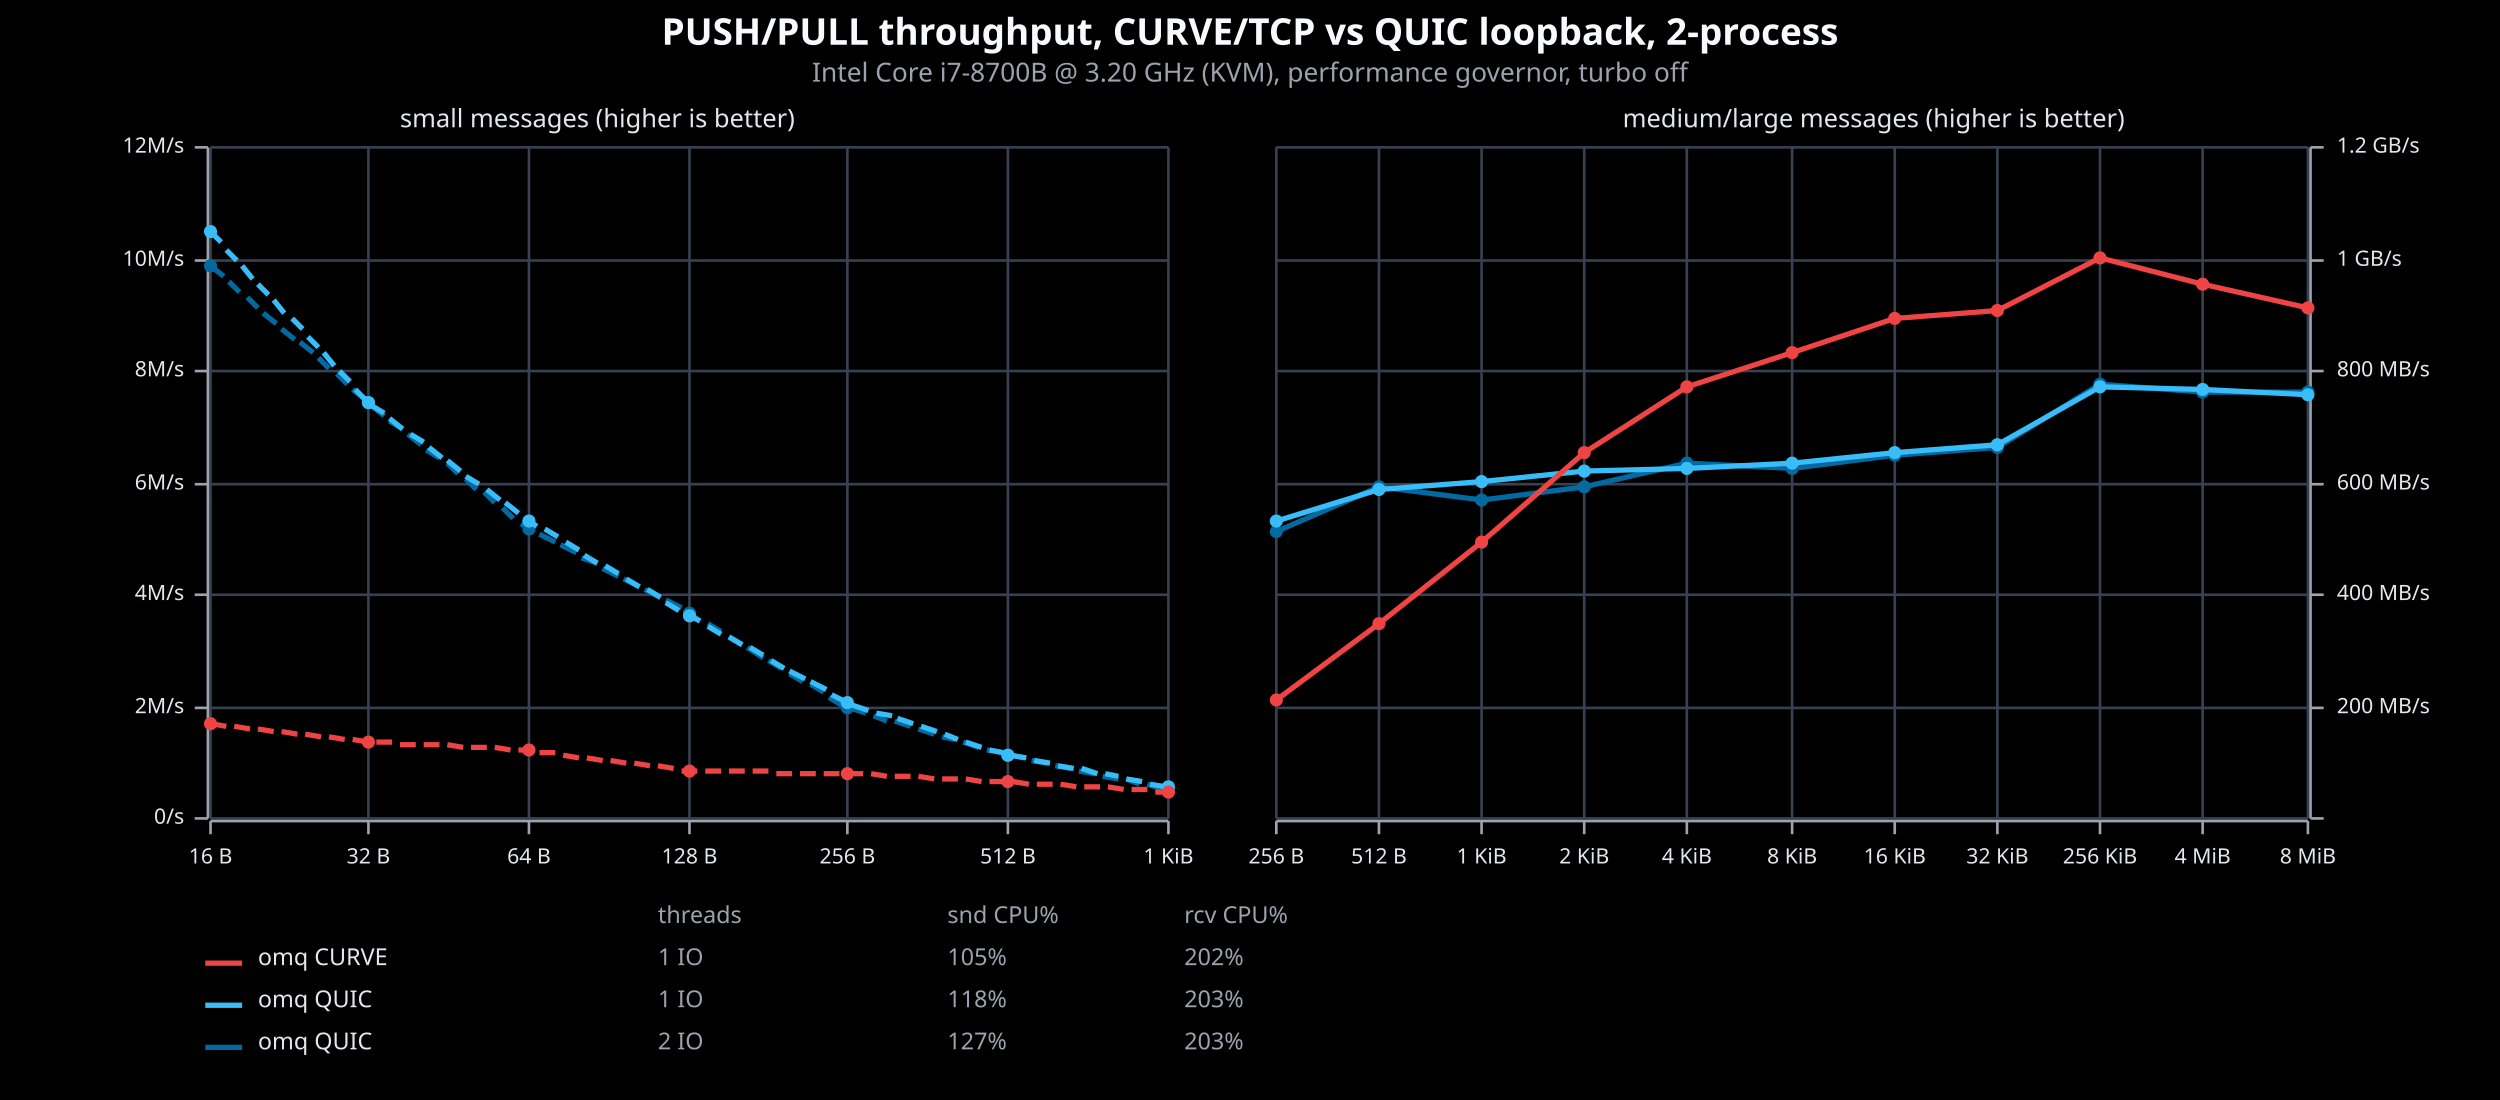
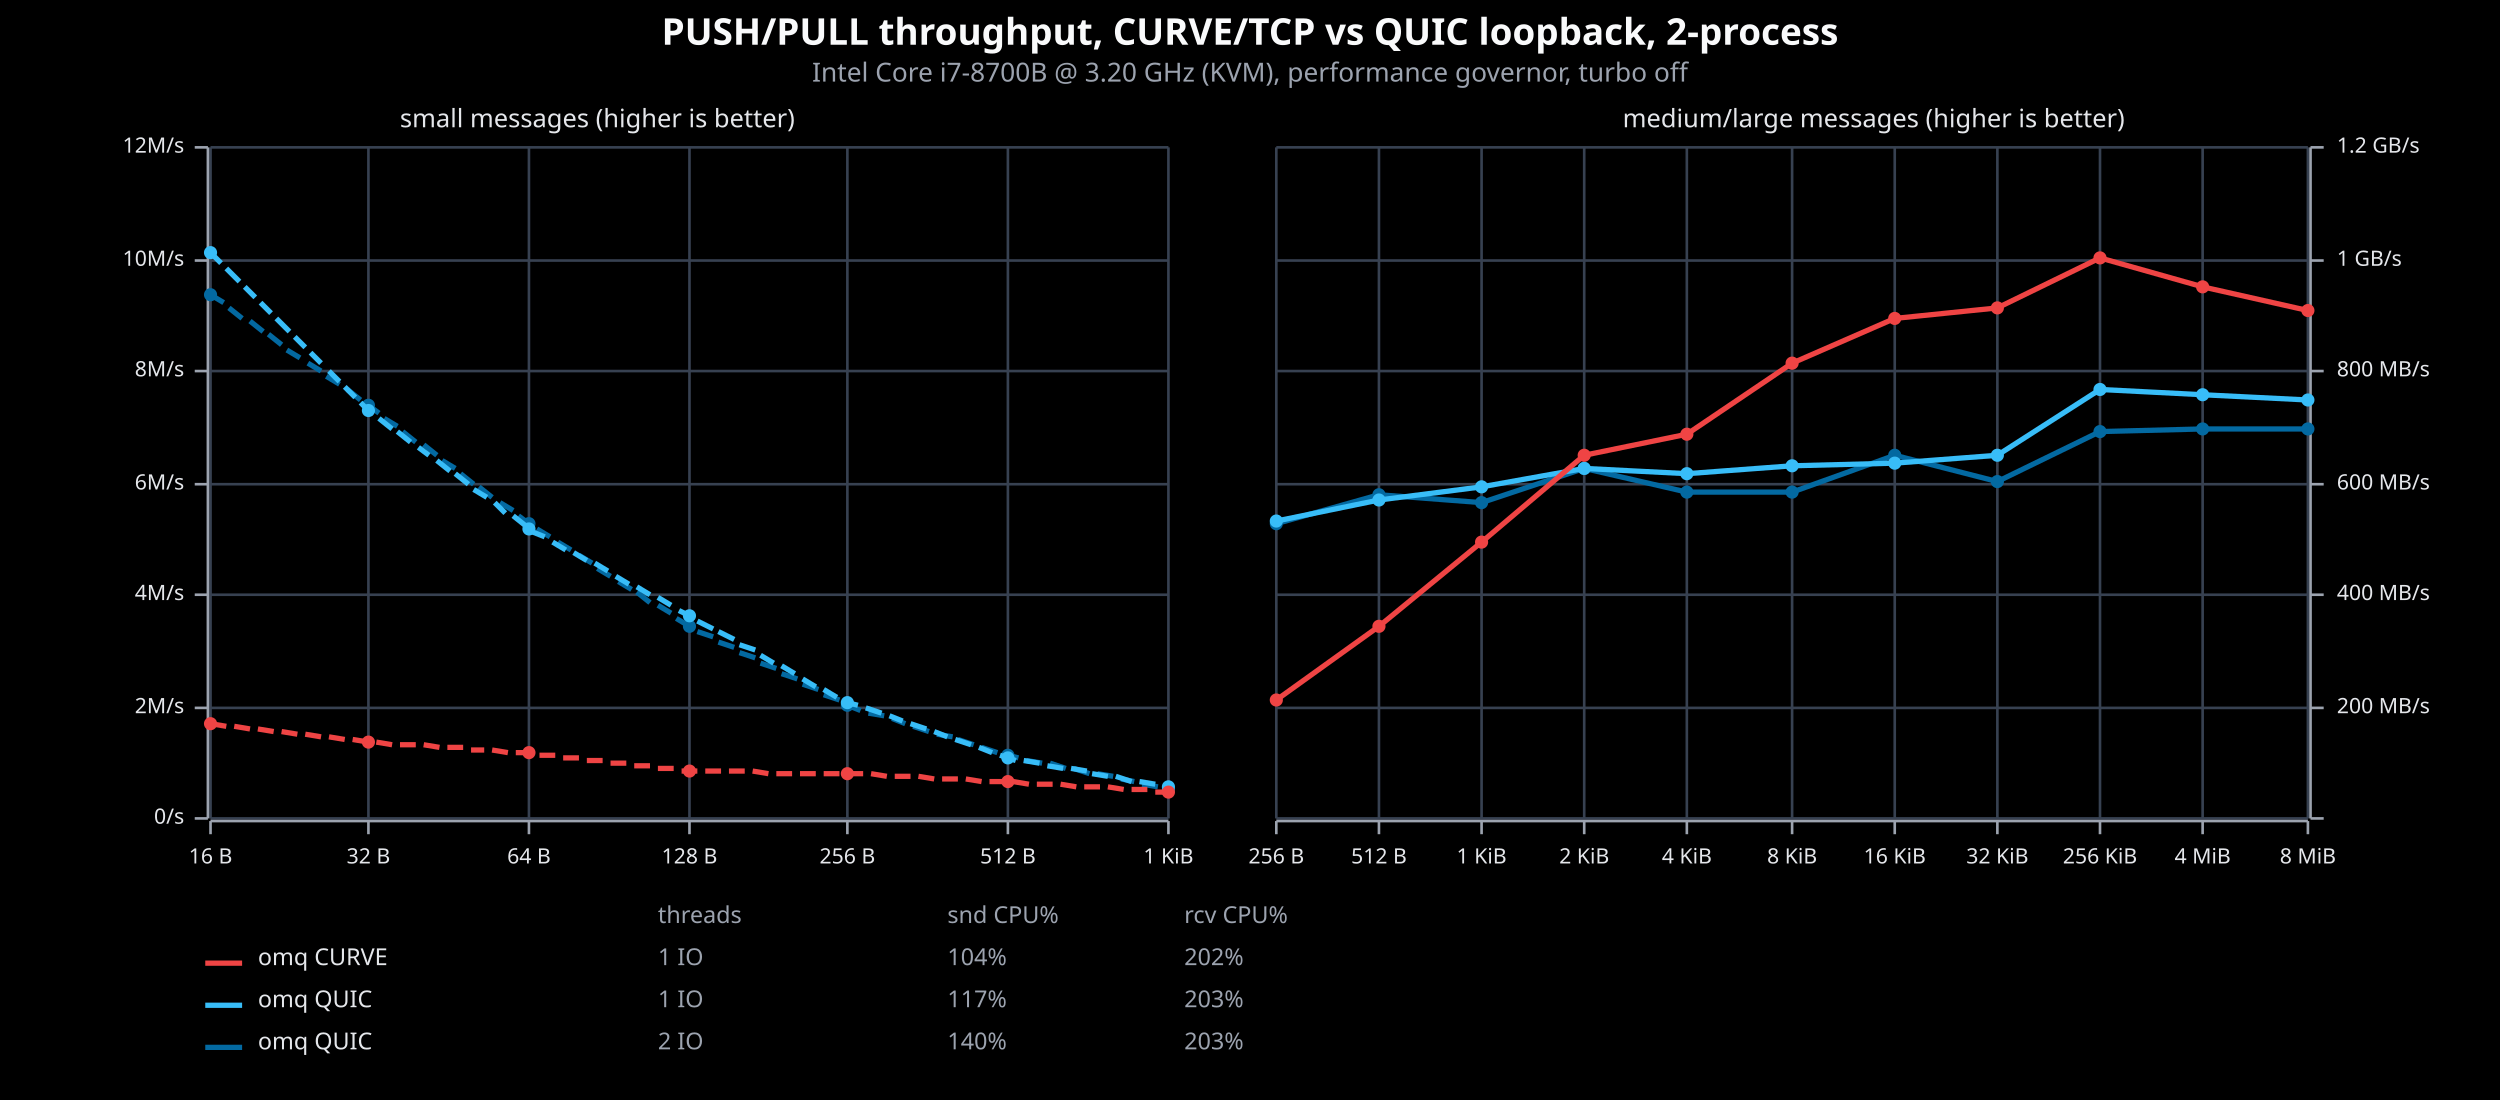
<svg xmlns="http://www.w3.org/2000/svg" viewBox="0 0 950 418" font-family="system-ui, -apple-system, sans-serif">
  <rect x="0" y="0" width="950" height="418" opacity="1" fill="#000000" stroke="none" />
  <text x="475" y="17" text-anchor="middle" font-family="sans-serif" font-size="14" font-weight="bold" fill="#F9FAFB">PUSH/PULL throughput, CURVE/TCP vs QUIC loopback, 2-process</text>
  <text x="475" y="31" text-anchor="middle" font-family="sans-serif" font-size="10" fill="#9CA3AF">Intel Core i7-8700B @ 3.20 GHz (KVM), performance governor, turbo off</text>
  <text x="227" y="41" dy="0.76em" text-anchor="middle" font-family="sans-serif" font-size="9.677" opacity="1" fill="#E5E7EB">
small messages (higher is better)
</text>
  <line opacity="1" stroke="#374151" stroke-width="1" x1="80" y1="311" x2="80" y2="56" />
  <line opacity="1" stroke="#374151" stroke-width="1" x1="140" y1="311" x2="140" y2="56" />
  <line opacity="1" stroke="#374151" stroke-width="1" x1="201" y1="311" x2="201" y2="56" />
  <line opacity="1" stroke="#374151" stroke-width="1" x1="262" y1="311" x2="262" y2="56" />
  <line opacity="1" stroke="#374151" stroke-width="1" x1="322" y1="311" x2="322" y2="56" />
  <line opacity="1" stroke="#374151" stroke-width="1" x1="383" y1="311" x2="383" y2="56" />
  <line opacity="1" stroke="#374151" stroke-width="1" x1="444" y1="311" x2="444" y2="56" />
  <line opacity="1" stroke="#374151" stroke-width="1" x1="80" y1="311" x2="444" y2="311" />
  <line opacity="1" stroke="#374151" stroke-width="1" x1="80" y1="269" x2="444" y2="269" />
  <line opacity="1" stroke="#374151" stroke-width="1" x1="80" y1="226" x2="444" y2="226" />
  <line opacity="1" stroke="#374151" stroke-width="1" x1="80" y1="184" x2="444" y2="184" />
  <line opacity="1" stroke="#374151" stroke-width="1" x1="80" y1="141" x2="444" y2="141" />
  <line opacity="1" stroke="#374151" stroke-width="1" x1="80" y1="99" x2="444" y2="99" />
  <line opacity="1" stroke="#374151" stroke-width="1" x1="80" y1="56" x2="444" y2="56" />
  <polyline fill="none" opacity="1" stroke="#9CA3AF" stroke-width="1" points="79,56 79,311 " />
  <text x="70" y="311" dy="0.5ex" text-anchor="end" font-family="sans-serif" font-size="8.065" opacity="1" fill="#E5E7EB">
0/s
</text>
  <polyline fill="none" opacity="1" stroke="#9CA3AF" stroke-width="1" points="74,311 79,311 " />
  <text x="70" y="269" dy="0.5ex" text-anchor="end" font-family="sans-serif" font-size="8.065" opacity="1" fill="#E5E7EB">
2M/s
</text>
  <polyline fill="none" opacity="1" stroke="#9CA3AF" stroke-width="1" points="74,269 79,269 " />
  <text x="70" y="226" dy="0.5ex" text-anchor="end" font-family="sans-serif" font-size="8.065" opacity="1" fill="#E5E7EB">
4M/s
</text>
  <polyline fill="none" opacity="1" stroke="#9CA3AF" stroke-width="1" points="74,226 79,226 " />
  <text x="70" y="184" dy="0.5ex" text-anchor="end" font-family="sans-serif" font-size="8.065" opacity="1" fill="#E5E7EB">
6M/s
</text>
  <polyline fill="none" opacity="1" stroke="#9CA3AF" stroke-width="1" points="74,184 79,184 " />
  <text x="70" y="141" dy="0.5ex" text-anchor="end" font-family="sans-serif" font-size="8.065" opacity="1" fill="#E5E7EB">
8M/s
</text>
  <polyline fill="none" opacity="1" stroke="#9CA3AF" stroke-width="1" points="74,141 79,141 " />
  <text x="70" y="99" dy="0.5ex" text-anchor="end" font-family="sans-serif" font-size="8.065" opacity="1" fill="#E5E7EB">
10M/s
</text>
  <polyline fill="none" opacity="1" stroke="#9CA3AF" stroke-width="1" points="74,99 79,99 " />
  <text x="70" y="56" dy="0.5ex" text-anchor="end" font-family="sans-serif" font-size="8.065" opacity="1" fill="#E5E7EB">
12M/s
</text>
  <polyline fill="none" opacity="1" stroke="#9CA3AF" stroke-width="1" points="74,56 79,56 " />
  <polyline fill="none" opacity="1" stroke="#9CA3AF" stroke-width="1" points="80,312 444,312 " />
  <text x="80" y="322" dy="0.76em" text-anchor="middle" font-family="sans-serif" font-size="8.065" opacity="1" fill="#E5E7EB">
16 B
</text>
  <polyline fill="none" opacity="1" stroke="#9CA3AF" stroke-width="1" points="80,312 80,317 " />
  <text x="140" y="322" dy="0.76em" text-anchor="middle" font-family="sans-serif" font-size="8.065" opacity="1" fill="#E5E7EB">
32 B
</text>
  <polyline fill="none" opacity="1" stroke="#9CA3AF" stroke-width="1" points="140,312 140,317 " />
  <text x="201" y="322" dy="0.76em" text-anchor="middle" font-family="sans-serif" font-size="8.065" opacity="1" fill="#E5E7EB">
64 B
</text>
  <polyline fill="none" opacity="1" stroke="#9CA3AF" stroke-width="1" points="201,312 201,317 " />
  <text x="262" y="322" dy="0.76em" text-anchor="middle" font-family="sans-serif" font-size="8.065" opacity="1" fill="#E5E7EB">
128 B
</text>
  <polyline fill="none" opacity="1" stroke="#9CA3AF" stroke-width="1" points="262,312 262,317 " />
  <text x="322" y="322" dy="0.76em" text-anchor="middle" font-family="sans-serif" font-size="8.065" opacity="1" fill="#E5E7EB">
256 B
</text>
  <polyline fill="none" opacity="1" stroke="#9CA3AF" stroke-width="1" points="322,312 322,317 " />
  <text x="383" y="322" dy="0.76em" text-anchor="middle" font-family="sans-serif" font-size="8.065" opacity="1" fill="#E5E7EB">
512 B
</text>
  <polyline fill="none" opacity="1" stroke="#9CA3AF" stroke-width="1" points="383,312 383,317 " />
  <text x="444" y="322" dy="0.76em" text-anchor="middle" font-family="sans-serif" font-size="8.065" opacity="1" fill="#E5E7EB">
1 KiB
</text>
  <polyline fill="none" opacity="1" stroke="#9CA3AF" stroke-width="1" points="444,312 444,317 " />
-   <polyline fill="none" opacity="1" stroke="#0369A1" stroke-width="2" points="80,101 85,105 " />
-   <polyline fill="none" opacity="1" stroke="#0369A1" stroke-width="2" points="87,107 91,111 " />
-   <polyline fill="none" opacity="1" stroke="#0369A1" stroke-width="2" points="94,113 98,117 " />
-   <polyline fill="none" opacity="1" stroke="#0369A1" stroke-width="2" points="100,119 105,123 " />
-   <polyline fill="none" opacity="1" stroke="#0369A1" stroke-width="2" points="107,125 112,129 " />
-   <polyline fill="none" opacity="1" stroke="#0369A1" stroke-width="2" points="114,130 119,134 " />
-   <polyline fill="none" opacity="1" stroke="#0369A1" stroke-width="2" points="121,136 125,140 " />
-   <polyline fill="none" opacity="1" stroke="#0369A1" stroke-width="2" points="128,142 132,146 " />
-   <polyline fill="none" opacity="1" stroke="#0369A1" stroke-width="2" points="134,148 139,152 " />
-   <polyline fill="none" opacity="1" stroke="#0369A1" stroke-width="2" points="141,154 146,158 " />
-   <polyline fill="none" opacity="1" stroke="#0369A1" stroke-width="2" points="148,160 153,163 " />
-   <polyline fill="none" opacity="1" stroke="#0369A1" stroke-width="2" points="155,165 160,169 " />
-   <polyline fill="none" opacity="1" stroke="#0369A1" stroke-width="2" points="162,171 167,174 " />
-   <polyline fill="none" opacity="1" stroke="#0369A1" stroke-width="2" points="170,176 174,180 " />
-   <polyline fill="none" opacity="1" stroke="#0369A1" stroke-width="2" points="177,182 181,186 " />
-   <polyline fill="none" opacity="1" stroke="#0369A1" stroke-width="2" points="184,187 188,191 " />
-   <polyline fill="none" opacity="1" stroke="#0369A1" stroke-width="2" points="191,193 195,197 " />
-   <polyline fill="none" opacity="1" stroke="#0369A1" stroke-width="2" points="198,199 201,201 203,202 " />
-   <polyline fill="none" opacity="1" stroke="#0369A1" stroke-width="2" points="205,203 211,206 " />
-   <polyline fill="none" opacity="1" stroke="#0369A1" stroke-width="2" points="213,207 219,210 " />
-   <polyline fill="none" opacity="1" stroke="#0369A1" stroke-width="2" points="221,212 227,214 " />
-   <polyline fill="none" opacity="1" stroke="#0369A1" stroke-width="2" points="229,216 235,219 " />
-   <polyline fill="none" opacity="1" stroke="#0369A1" stroke-width="2" points="237,220 243,223 " />
-   <polyline fill="none" opacity="1" stroke="#0369A1" stroke-width="2" points="245,224 251,227 " />
-   <polyline fill="none" opacity="1" stroke="#0369A1" stroke-width="2" points="253,228 259,231 " />
-   <polyline fill="none" opacity="1" stroke="#0369A1" stroke-width="2" points="261,233 262,233 266,236 " />
-   <polyline fill="none" opacity="1" stroke="#0369A1" stroke-width="2" points="269,237 274,240 " />
-   <polyline fill="none" opacity="1" stroke="#0369A1" stroke-width="2" points="277,242 282,245 " />
-   <polyline fill="none" opacity="1" stroke="#0369A1" stroke-width="2" points="284,246 290,250 " />
-   <polyline fill="none" opacity="1" stroke="#0369A1" stroke-width="2" points="292,251 297,254 " />
-   <polyline fill="none" opacity="1" stroke="#0369A1" stroke-width="2" points="300,256 305,259 " />
-   <polyline fill="none" opacity="1" stroke="#0369A1" stroke-width="2" points="308,260 313,263 " />
-   <polyline fill="none" opacity="1" stroke="#0369A1" stroke-width="2" points="315,265 320,268 " />
-   <polyline fill="none" opacity="1" stroke="#0369A1" stroke-width="2" points="323,269 329,271 " />
-   <polyline fill="none" opacity="1" stroke="#0369A1" stroke-width="2" points="332,272 337,274 " />
-   <polyline fill="none" opacity="1" stroke="#0369A1" stroke-width="2" points="340,274 346,276 " />
-   <polyline fill="none" opacity="1" stroke="#0369A1" stroke-width="2" points="349,277 355,279 " />
-   <polyline fill="none" opacity="1" stroke="#0369A1" stroke-width="2" points="358,280 363,281 " />
-   <polyline fill="none" opacity="1" stroke="#0369A1" stroke-width="2" points="366,282 372,284 " />
-   <polyline fill="none" opacity="1" stroke="#0369A1" stroke-width="2" points="375,285 381,286 " />
-   <polyline fill="none" opacity="1" stroke="#0369A1" stroke-width="2" points="384,287 389,288 " />
-   <polyline fill="none" opacity="1" stroke="#0369A1" stroke-width="2" points="392,289 398,290 " />
-   <polyline fill="none" opacity="1" stroke="#0369A1" stroke-width="2" points="401,291 407,292 " />
-   <polyline fill="none" opacity="1" stroke="#0369A1" stroke-width="2" points="410,293 416,294 " />
-   <polyline fill="none" opacity="1" stroke="#0369A1" stroke-width="2" points="419,295 425,296 " />
-   <polyline fill="none" opacity="1" stroke="#0369A1" stroke-width="2" points="428,296 433,298 " />
-   <polyline fill="none" opacity="1" stroke="#0369A1" stroke-width="2" points="436,298 442,300 " />
-   <circle cx="80" cy="101" r="2.5" opacity="1" fill="#0369A1" stroke="none" stroke-width="1" />
-   <circle cx="140" cy="153" r="2.5" opacity="1" fill="#0369A1" stroke="none" stroke-width="1" />
-   <circle cx="201" cy="201" r="2.5" opacity="1" fill="#0369A1" stroke="none" stroke-width="1" />
-   <circle cx="262" cy="233" r="2.5" opacity="1" fill="#0369A1" stroke="none" stroke-width="1" />
-   <circle cx="322" cy="269" r="2.5" opacity="1" fill="#0369A1" stroke="none" stroke-width="1" />
+   <polyline fill="none" opacity="1" stroke="#0369A1" stroke-width="2" points="80,112 85,115 " />
+   <polyline fill="none" opacity="1" stroke="#0369A1" stroke-width="2" points="87,117 92,121 " />
+   <polyline fill="none" opacity="1" stroke="#0369A1" stroke-width="2" points="95,122 100,126 " />
+   <polyline fill="none" opacity="1" stroke="#0369A1" stroke-width="2" points="102,127 107,131 " />
+   <polyline fill="none" opacity="1" stroke="#0369A1" stroke-width="2" points="109,133 114,136 " />
+   <polyline fill="none" opacity="1" stroke="#0369A1" stroke-width="2" points="117,138 122,141 " />
+   <polyline fill="none" opacity="1" stroke="#0369A1" stroke-width="2" points="124,143 129,146 " />
+   <polyline fill="none" opacity="1" stroke="#0369A1" stroke-width="2" points="132,148 137,152 " />
+   <polyline fill="none" opacity="1" stroke="#0369A1" stroke-width="2" points="139,153 140,154 144,157 " />
+   <polyline fill="none" opacity="1" stroke="#0369A1" stroke-width="2" points="146,159 151,162 " />
+   <polyline fill="none" opacity="1" stroke="#0369A1" stroke-width="2" points="153,164 158,168 " />
+   <polyline fill="none" opacity="1" stroke="#0369A1" stroke-width="2" points="161,169 166,173 " />
+   <polyline fill="none" opacity="1" stroke="#0369A1" stroke-width="2" points="168,175 173,178 " />
+   <polyline fill="none" opacity="1" stroke="#0369A1" stroke-width="2" points="175,180 180,184 " />
+   <polyline fill="none" opacity="1" stroke="#0369A1" stroke-width="2" points="182,185 187,189 " />
+   <polyline fill="none" opacity="1" stroke="#0369A1" stroke-width="2" points="190,191 195,194 " />
+   <polyline fill="none" opacity="1" stroke="#0369A1" stroke-width="2" points="197,196 201,199 202,200 " />
+   <polyline fill="none" opacity="1" stroke="#0369A1" stroke-width="2" points="204,201 209,204 " />
+   <polyline fill="none" opacity="1" stroke="#0369A1" stroke-width="2" points="212,206 217,209 " />
+   <polyline fill="none" opacity="1" stroke="#0369A1" stroke-width="2" points="220,211 225,214 " />
+   <polyline fill="none" opacity="1" stroke="#0369A1" stroke-width="2" points="227,216 232,219 " />
+   <polyline fill="none" opacity="1" stroke="#0369A1" stroke-width="2" points="235,221 240,224 " />
+   <polyline fill="none" opacity="1" stroke="#0369A1" stroke-width="2" points="242,225 247,229 " />
+   <polyline fill="none" opacity="1" stroke="#0369A1" stroke-width="2" points="250,230 255,233 " />
+   <polyline fill="none" opacity="1" stroke="#0369A1" stroke-width="2" points="257,235 262,238 262,238 " />
+   <polyline fill="none" opacity="1" stroke="#0369A1" stroke-width="2" points="265,240 271,242 " />
+   <polyline fill="none" opacity="1" stroke="#0369A1" stroke-width="2" points="273,244 279,246 " />
+   <polyline fill="none" opacity="1" stroke="#0369A1" stroke-width="2" points="281,248 287,250 " />
+   <polyline fill="none" opacity="1" stroke="#0369A1" stroke-width="2" points="289,252 295,254 " />
+   <polyline fill="none" opacity="1" stroke="#0369A1" stroke-width="2" points="297,256 303,258 " />
+   <polyline fill="none" opacity="1" stroke="#0369A1" stroke-width="2" points="305,260 311,262 " />
+   <polyline fill="none" opacity="1" stroke="#0369A1" stroke-width="2" points="313,264 319,266 " />
+   <polyline fill="none" opacity="1" stroke="#0369A1" stroke-width="2" points="322,268 322,268 327,270 " />
+   <polyline fill="none" opacity="1" stroke="#0369A1" stroke-width="2" points="330,271 336,272 " />
+   <polyline fill="none" opacity="1" stroke="#0369A1" stroke-width="2" points="339,273 344,275 " />
+   <polyline fill="none" opacity="1" stroke="#0369A1" stroke-width="2" points="347,276 353,278 " />
+   <polyline fill="none" opacity="1" stroke="#0369A1" stroke-width="2" points="356,279 362,280 " />
+   <polyline fill="none" opacity="1" stroke="#0369A1" stroke-width="2" points="364,281 370,283 " />
+   <polyline fill="none" opacity="1" stroke="#0369A1" stroke-width="2" points="373,284 379,286 " />
+   <polyline fill="none" opacity="1" stroke="#0369A1" stroke-width="2" points="382,287 383,287 387,288 " />
+   <polyline fill="none" opacity="1" stroke="#0369A1" stroke-width="2" points="390,289 396,290 " />
+   <polyline fill="none" opacity="1" stroke="#0369A1" stroke-width="2" points="399,290 405,292 " />
+   <polyline fill="none" opacity="1" stroke="#0369A1" stroke-width="2" points="408,292 414,294 " />
+   <polyline fill="none" opacity="1" stroke="#0369A1" stroke-width="2" points="417,294 423,295 " />
+   <polyline fill="none" opacity="1" stroke="#0369A1" stroke-width="2" points="426,296 431,297 " />
+   <polyline fill="none" opacity="1" stroke="#0369A1" stroke-width="2" points="434,298 440,299 " />
+   <polyline fill="none" opacity="1" stroke="#0369A1" stroke-width="2" points="443,300 444,300 " />
+   <circle cx="80" cy="112" r="2.5" opacity="1" fill="#0369A1" stroke="none" stroke-width="1" />
+   <circle cx="140" cy="154" r="2.5" opacity="1" fill="#0369A1" stroke="none" stroke-width="1" />
+   <circle cx="201" cy="199" r="2.5" opacity="1" fill="#0369A1" stroke="none" stroke-width="1" />
+   <circle cx="262" cy="238" r="2.5" opacity="1" fill="#0369A1" stroke="none" stroke-width="1" />
+   <circle cx="322" cy="268" r="2.5" opacity="1" fill="#0369A1" stroke="none" stroke-width="1" />
  <circle cx="383" cy="287" r="2.5" opacity="1" fill="#0369A1" stroke="none" stroke-width="1" />
  <circle cx="444" cy="300" r="2.5" opacity="1" fill="#0369A1" stroke="none" stroke-width="1" />
-   <polyline fill="none" opacity="1" stroke="#38BDF8" stroke-width="2" points="80,88 84,92 " />
-   <polyline fill="none" opacity="1" stroke="#38BDF8" stroke-width="2" points="86,95 90,99 " />
-   <polyline fill="none" opacity="1" stroke="#38BDF8" stroke-width="2" points="92,101 96,106 " />
-   <polyline fill="none" opacity="1" stroke="#38BDF8" stroke-width="2" points="98,108 102,112 " />
-   <polyline fill="none" opacity="1" stroke="#38BDF8" stroke-width="2" points="104,114 108,119 " />
-   <polyline fill="none" opacity="1" stroke="#38BDF8" stroke-width="2" points="111,121 115,125 " />
-   <polyline fill="none" opacity="1" stroke="#38BDF8" stroke-width="2" points="117,128 121,132 " />
-   <polyline fill="none" opacity="1" stroke="#38BDF8" stroke-width="2" points="123,134 127,139 " />
-   <polyline fill="none" opacity="1" stroke="#38BDF8" stroke-width="2" points="129,141 133,145 " />
-   <polyline fill="none" opacity="1" stroke="#38BDF8" stroke-width="2" points="135,148 139,152 " />
-   <polyline fill="none" opacity="1" stroke="#38BDF8" stroke-width="2" points="141,154 146,157 " />
-   <polyline fill="none" opacity="1" stroke="#38BDF8" stroke-width="2" points="148,159 153,163 " />
-   <polyline fill="none" opacity="1" stroke="#38BDF8" stroke-width="2" points="156,165 161,168 " />
-   <polyline fill="none" opacity="1" stroke="#38BDF8" stroke-width="2" points="163,170 168,174 " />
-   <polyline fill="none" opacity="1" stroke="#38BDF8" stroke-width="2" points="170,175 175,179 " />
-   <polyline fill="none" opacity="1" stroke="#38BDF8" stroke-width="2" points="177,181 182,184 " />
-   <polyline fill="none" opacity="1" stroke="#38BDF8" stroke-width="2" points="185,186 190,190 " />
-   <polyline fill="none" opacity="1" stroke="#38BDF8" stroke-width="2" points="192,191 197,195 " />
-   <polyline fill="none" opacity="1" stroke="#38BDF8" stroke-width="2" points="199,197 201,198 204,200 " />
-   <polyline fill="none" opacity="1" stroke="#38BDF8" stroke-width="2" points="207,201 212,204 " />
-   <polyline fill="none" opacity="1" stroke="#38BDF8" stroke-width="2" points="215,206 220,209 " />
-   <polyline fill="none" opacity="1" stroke="#38BDF8" stroke-width="2" points="222,211 227,214 " />
-   <polyline fill="none" opacity="1" stroke="#38BDF8" stroke-width="2" points="230,215 235,218 " />
-   <polyline fill="none" opacity="1" stroke="#38BDF8" stroke-width="2" points="238,220 243,223 " />
-   <polyline fill="none" opacity="1" stroke="#38BDF8" stroke-width="2" points="246,224 251,227 " />
-   <polyline fill="none" opacity="1" stroke="#38BDF8" stroke-width="2" points="253,229 258,232 " />
-   <polyline fill="none" opacity="1" stroke="#38BDF8" stroke-width="2" points="261,233 262,234 266,236 " />
-   <polyline fill="none" opacity="1" stroke="#38BDF8" stroke-width="2" points="269,238 274,241 " />
-   <polyline fill="none" opacity="1" stroke="#38BDF8" stroke-width="2" points="277,242 282,245 " />
-   <polyline fill="none" opacity="1" stroke="#38BDF8" stroke-width="2" points="285,246 290,249 " />
-   <polyline fill="none" opacity="1" stroke="#38BDF8" stroke-width="2" points="293,251 298,254 " />
-   <polyline fill="none" opacity="1" stroke="#38BDF8" stroke-width="2" points="300,255 306,258 " />
-   <polyline fill="none" opacity="1" stroke="#38BDF8" stroke-width="2" points="308,259 314,262 " />
-   <polyline fill="none" opacity="1" stroke="#38BDF8" stroke-width="2" points="316,264 322,267 " />
-   <polyline fill="none" opacity="1" stroke="#38BDF8" stroke-width="2" points="324,268 330,270 " />
-   <polyline fill="none" opacity="1" stroke="#38BDF8" stroke-width="2" points="333,271 339,272 " />
-   <polyline fill="none" opacity="1" stroke="#38BDF8" stroke-width="2" points="341,273 347,275 " />
-   <polyline fill="none" opacity="1" stroke="#38BDF8" stroke-width="2" points="350,276 356,278 " />
-   <polyline fill="none" opacity="1" stroke="#38BDF8" stroke-width="2" points="359,279 364,281 " />
-   <polyline fill="none" opacity="1" stroke="#38BDF8" stroke-width="2" points="367,282 373,284 " />
-   <polyline fill="none" opacity="1" stroke="#38BDF8" stroke-width="2" points="376,285 381,286 " />
-   <polyline fill="none" opacity="1" stroke="#38BDF8" stroke-width="2" points="384,287 390,288 " />
-   <polyline fill="none" opacity="1" stroke="#38BDF8" stroke-width="2" points="393,289 399,290 " />
-   <polyline fill="none" opacity="1" stroke="#38BDF8" stroke-width="2" points="402,291 408,292 " />
-   <polyline fill="none" opacity="1" stroke="#38BDF8" stroke-width="2" points="411,292 417,294 " />
-   <polyline fill="none" opacity="1" stroke="#38BDF8" stroke-width="2" points="420,294 425,295 " />
-   <polyline fill="none" opacity="1" stroke="#38BDF8" stroke-width="2" points="428,296 434,297 " />
-   <polyline fill="none" opacity="1" stroke="#38BDF8" stroke-width="2" points="437,298 443,299 " />
-   <circle cx="80" cy="88" r="2.5" opacity="1" fill="#38BDF8" stroke="none" stroke-width="1" />
-   <circle cx="140" cy="153" r="2.5" opacity="1" fill="#38BDF8" stroke="none" stroke-width="1" />
-   <circle cx="201" cy="198" r="2.5" opacity="1" fill="#38BDF8" stroke="none" stroke-width="1" />
+   <polyline fill="none" opacity="1" stroke="#38BDF8" stroke-width="2" points="80,96 84,100 " />
+   <polyline fill="none" opacity="1" stroke="#38BDF8" stroke-width="2" points="86,102 91,107 " />
+   <polyline fill="none" opacity="1" stroke="#38BDF8" stroke-width="2" points="93,109 97,113 " />
+   <polyline fill="none" opacity="1" stroke="#38BDF8" stroke-width="2" points="99,115 103,119 " />
+   <polyline fill="none" opacity="1" stroke="#38BDF8" stroke-width="2" points="105,121 110,126 " />
+   <polyline fill="none" opacity="1" stroke="#38BDF8" stroke-width="2" points="112,128 116,132 " />
+   <polyline fill="none" opacity="1" stroke="#38BDF8" stroke-width="2" points="118,134 122,138 " />
+   <polyline fill="none" opacity="1" stroke="#38BDF8" stroke-width="2" points="125,141 129,145 " />
+   <polyline fill="none" opacity="1" stroke="#38BDF8" stroke-width="2" points="131,147 135,151 " />
+   <polyline fill="none" opacity="1" stroke="#38BDF8" stroke-width="2" points="137,153 140,156 142,157 " />
+   <polyline fill="none" opacity="1" stroke="#38BDF8" stroke-width="2" points="144,159 149,163 " />
+   <polyline fill="none" opacity="1" stroke="#38BDF8" stroke-width="2" points="151,164 156,168 " />
+   <polyline fill="none" opacity="1" stroke="#38BDF8" stroke-width="2" points="159,170 163,173 " />
+   <polyline fill="none" opacity="1" stroke="#38BDF8" stroke-width="2" points="166,175 171,179 " />
+   <polyline fill="none" opacity="1" stroke="#38BDF8" stroke-width="2" points="173,180 178,184 " />
+   <polyline fill="none" opacity="1" stroke="#38BDF8" stroke-width="2" points="180,186 185,189 " />
+   <polyline fill="none" opacity="1" stroke="#38BDF8" stroke-width="2" points="188,191 192,195 " />
+   <polyline fill="none" opacity="1" stroke="#38BDF8" stroke-width="2" points="195,196 200,200 " />
+   <polyline fill="none" opacity="1" stroke="#38BDF8" stroke-width="2" points="202,202 207,204 " />
+   <polyline fill="none" opacity="1" stroke="#38BDF8" stroke-width="2" points="210,206 215,209 " />
+   <polyline fill="none" opacity="1" stroke="#38BDF8" stroke-width="2" points="218,210 223,213 " />
+   <polyline fill="none" opacity="1" stroke="#38BDF8" stroke-width="2" points="226,214 231,217 " />
+   <polyline fill="none" opacity="1" stroke="#38BDF8" stroke-width="2" points="234,219 239,222 " />
+   <polyline fill="none" opacity="1" stroke="#38BDF8" stroke-width="2" points="242,223 247,226 " />
+   <polyline fill="none" opacity="1" stroke="#38BDF8" stroke-width="2" points="250,227 255,230 " />
+   <polyline fill="none" opacity="1" stroke="#38BDF8" stroke-width="2" points="258,232 262,234 263,234 " />
+   <polyline fill="none" opacity="1" stroke="#38BDF8" stroke-width="2" points="265,236 271,239 " />
+   <polyline fill="none" opacity="1" stroke="#38BDF8" stroke-width="2" points="273,240 279,243 " />
+   <polyline fill="none" opacity="1" stroke="#38BDF8" stroke-width="2" points="281,245 287,247 " />
+   <polyline fill="none" opacity="1" stroke="#38BDF8" stroke-width="2" points="289,249 294,252 " />
+   <polyline fill="none" opacity="1" stroke="#38BDF8" stroke-width="2" points="297,253 302,256 " />
+   <polyline fill="none" opacity="1" stroke="#38BDF8" stroke-width="2" points="305,258 310,261 " />
+   <polyline fill="none" opacity="1" stroke="#38BDF8" stroke-width="2" points="313,262 318,265 " />
+   <polyline fill="none" opacity="1" stroke="#38BDF8" stroke-width="2" points="321,266 322,267 326,268 " />
+   <polyline fill="none" opacity="1" stroke="#38BDF8" stroke-width="2" points="329,269 335,271 " />
+   <polyline fill="none" opacity="1" stroke="#38BDF8" stroke-width="2" points="338,272 343,274 " />
+   <polyline fill="none" opacity="1" stroke="#38BDF8" stroke-width="2" points="346,275 352,277 " />
+   <polyline fill="none" opacity="1" stroke="#38BDF8" stroke-width="2" points="355,278 360,280 " />
+   <polyline fill="none" opacity="1" stroke="#38BDF8" stroke-width="2" points="363,281 369,283 " />
+   <polyline fill="none" opacity="1" stroke="#38BDF8" stroke-width="2" points="372,284 377,286 " />
+   <polyline fill="none" opacity="1" stroke="#38BDF8" stroke-width="2" points="380,287 383,288 386,289 " />
+   <polyline fill="none" opacity="1" stroke="#38BDF8" stroke-width="2" points="389,289 395,290 " />
+   <polyline fill="none" opacity="1" stroke="#38BDF8" stroke-width="2" points="398,291 404,292 " />
+   <polyline fill="none" opacity="1" stroke="#38BDF8" stroke-width="2" points="407,292 413,293 " />
+   <polyline fill="none" opacity="1" stroke="#38BDF8" stroke-width="2" points="415,294 421,295 " />
+   <polyline fill="none" opacity="1" stroke="#38BDF8" stroke-width="2" points="424,295 430,297 " />
+   <polyline fill="none" opacity="1" stroke="#38BDF8" stroke-width="2" points="433,297 439,298 " />
+   <polyline fill="none" opacity="1" stroke="#38BDF8" stroke-width="2" points="442,299 444,299 " />
+   <circle cx="80" cy="96" r="2.5" opacity="1" fill="#38BDF8" stroke="none" stroke-width="1" />
+   <circle cx="140" cy="156" r="2.5" opacity="1" fill="#38BDF8" stroke="none" stroke-width="1" />
+   <circle cx="201" cy="201" r="2.5" opacity="1" fill="#38BDF8" stroke="none" stroke-width="1" />
  <circle cx="262" cy="234" r="2.5" opacity="1" fill="#38BDF8" stroke="none" stroke-width="1" />
  <circle cx="322" cy="267" r="2.5" opacity="1" fill="#38BDF8" stroke="none" stroke-width="1" />
-   <circle cx="383" cy="287" r="2.5" opacity="1" fill="#38BDF8" stroke="none" stroke-width="1" />
+   <circle cx="383" cy="288" r="2.5" opacity="1" fill="#38BDF8" stroke="none" stroke-width="1" />
  <circle cx="444" cy="299" r="2.5" opacity="1" fill="#38BDF8" stroke="none" stroke-width="1" />
  <polyline fill="none" opacity="1" stroke="#EF4444" stroke-width="2" points="80,275 86,276 " />
  <polyline fill="none" opacity="1" stroke="#EF4444" stroke-width="2" points="89,276 95,277 " />
  <polyline fill="none" opacity="1" stroke="#EF4444" stroke-width="2" points="98,277 104,278 " />
  <polyline fill="none" opacity="1" stroke="#EF4444" stroke-width="2" points="107,278 113,279 " />
  <polyline fill="none" opacity="1" stroke="#EF4444" stroke-width="2" points="116,279 122,280 " />
  <polyline fill="none" opacity="1" stroke="#EF4444" stroke-width="2" points="125,280 131,281 " />
  <polyline fill="none" opacity="1" stroke="#EF4444" stroke-width="2" points="134,281 140,282 " />
-   <polyline fill="none" opacity="1" stroke="#EF4444" stroke-width="2" points="143,282 149,282 " />
+   <polyline fill="none" opacity="1" stroke="#EF4444" stroke-width="2" points="143,282 149,283 " />
  <polyline fill="none" opacity="1" stroke="#EF4444" stroke-width="2" points="152,283 158,283 " />
-   <polyline fill="none" opacity="1" stroke="#EF4444" stroke-width="2" points="161,283 167,283 " />
-   <polyline fill="none" opacity="1" stroke="#EF4444" stroke-width="2" points="170,283 176,284 " />
-   <polyline fill="none" opacity="1" stroke="#EF4444" stroke-width="2" points="179,284 185,284 " />
-   <polyline fill="none" opacity="1" stroke="#EF4444" stroke-width="2" points="188,284 194,285 " />
-   <polyline fill="none" opacity="1" stroke="#EF4444" stroke-width="2" points="197,285 201,285 203,285 " />
-   <polyline fill="none" opacity="1" stroke="#EF4444" stroke-width="2" points="205,286 211,286 " />
-   <polyline fill="none" opacity="1" stroke="#EF4444" stroke-width="2" points="214,287 220,288 " />
-   <polyline fill="none" opacity="1" stroke="#EF4444" stroke-width="2" points="223,288 229,289 " />
-   <polyline fill="none" opacity="1" stroke="#EF4444" stroke-width="2" points="232,289 238,290 " />
-   <polyline fill="none" opacity="1" stroke="#EF4444" stroke-width="2" points="241,290 247,291 " />
-   <polyline fill="none" opacity="1" stroke="#EF4444" stroke-width="2" points="250,291 256,292 " />
+   <polyline fill="none" opacity="1" stroke="#EF4444" stroke-width="2" points="161,283 167,284 " />
+   <polyline fill="none" opacity="1" stroke="#EF4444" stroke-width="2" points="170,284 176,284 " />
+   <polyline fill="none" opacity="1" stroke="#EF4444" stroke-width="2" points="179,285 184,285 " />
+   <polyline fill="none" opacity="1" stroke="#EF4444" stroke-width="2" points="187,285 193,286 " />
+   <polyline fill="none" opacity="1" stroke="#EF4444" stroke-width="2" points="196,286 201,286 202,286 " />
+   <polyline fill="none" opacity="1" stroke="#EF4444" stroke-width="2" points="205,287 211,287 " />
+   <polyline fill="none" opacity="1" stroke="#EF4444" stroke-width="2" points="214,288 220,288 " />
+   <polyline fill="none" opacity="1" stroke="#EF4444" stroke-width="2" points="223,289 229,289 " />
+   <polyline fill="none" opacity="1" stroke="#EF4444" stroke-width="2" points="232,290 238,290 " />
+   <polyline fill="none" opacity="1" stroke="#EF4444" stroke-width="2" points="241,291 247,291 " />
+   <polyline fill="none" opacity="1" stroke="#EF4444" stroke-width="2" points="250,292 256,292 " />
  <polyline fill="none" opacity="1" stroke="#EF4444" stroke-width="2" points="259,293 262,293 265,293 " />
  <polyline fill="none" opacity="1" stroke="#EF4444" stroke-width="2" points="268,293 274,293 " />
  <polyline fill="none" opacity="1" stroke="#EF4444" stroke-width="2" points="277,293 283,293 " />
-   <polyline fill="none" opacity="1" stroke="#EF4444" stroke-width="2" points="286,293 292,293 " />
+   <polyline fill="none" opacity="1" stroke="#EF4444" stroke-width="2" points="286,293 292,294 " />
  <polyline fill="none" opacity="1" stroke="#EF4444" stroke-width="2" points="295,294 301,294 " />
  <polyline fill="none" opacity="1" stroke="#EF4444" stroke-width="2" points="304,294 310,294 " />
  <polyline fill="none" opacity="1" stroke="#EF4444" stroke-width="2" points="313,294 319,294 " />
-   <polyline fill="none" opacity="1" stroke="#EF4444" stroke-width="2" points="322,294 322,294 328,294 " />
+   <polyline fill="none" opacity="1" stroke="#EF4444" stroke-width="2" points="322,294 328,294 " />
  <polyline fill="none" opacity="1" stroke="#EF4444" stroke-width="2" points="331,294 337,295 " />
  <polyline fill="none" opacity="1" stroke="#EF4444" stroke-width="2" points="340,295 346,295 " />
  <polyline fill="none" opacity="1" stroke="#EF4444" stroke-width="2" points="349,295 355,296 " />
  <polyline fill="none" opacity="1" stroke="#EF4444" stroke-width="2" points="358,296 364,296 " />
  <polyline fill="none" opacity="1" stroke="#EF4444" stroke-width="2" points="367,296 373,297 " />
  <polyline fill="none" opacity="1" stroke="#EF4444" stroke-width="2" points="376,297 382,297 " />
  <polyline fill="none" opacity="1" stroke="#EF4444" stroke-width="2" points="385,297 391,298 " />
  <polyline fill="none" opacity="1" stroke="#EF4444" stroke-width="2" points="394,298 400,298 " />
  <polyline fill="none" opacity="1" stroke="#EF4444" stroke-width="2" points="403,298 409,299 " />
  <polyline fill="none" opacity="1" stroke="#EF4444" stroke-width="2" points="412,299 418,299 " />
  <polyline fill="none" opacity="1" stroke="#EF4444" stroke-width="2" points="421,299 427,300 " />
  <polyline fill="none" opacity="1" stroke="#EF4444" stroke-width="2" points="430,300 436,300 " />
  <polyline fill="none" opacity="1" stroke="#EF4444" stroke-width="2" points="439,301 444,301 " />
  <circle cx="80" cy="275" r="2.5" opacity="1" fill="#EF4444" stroke="none" stroke-width="1" />
  <circle cx="140" cy="282" r="2.5" opacity="1" fill="#EF4444" stroke="none" stroke-width="1" />
-   <circle cx="201" cy="285" r="2.5" opacity="1" fill="#EF4444" stroke="none" stroke-width="1" />
+   <circle cx="201" cy="286" r="2.5" opacity="1" fill="#EF4444" stroke="none" stroke-width="1" />
  <circle cx="262" cy="293" r="2.5" opacity="1" fill="#EF4444" stroke="none" stroke-width="1" />
  <circle cx="322" cy="294" r="2.5" opacity="1" fill="#EF4444" stroke="none" stroke-width="1" />
  <circle cx="383" cy="297" r="2.5" opacity="1" fill="#EF4444" stroke="none" stroke-width="1" />
  <circle cx="444" cy="301" r="2.5" opacity="1" fill="#EF4444" stroke="none" stroke-width="1" />
  <text x="712" y="41" dy="0.76em" text-anchor="middle" font-family="sans-serif" font-size="9.677" opacity="1" fill="#E5E7EB">
medium/large messages (higher is better)
</text>
  <line opacity="1" stroke="#374151" stroke-width="1" x1="485" y1="311" x2="485" y2="56" />
  <line opacity="1" stroke="#374151" stroke-width="1" x1="524" y1="311" x2="524" y2="56" />
  <line opacity="1" stroke="#374151" stroke-width="1" x1="563" y1="311" x2="563" y2="56" />
  <line opacity="1" stroke="#374151" stroke-width="1" x1="602" y1="311" x2="602" y2="56" />
  <line opacity="1" stroke="#374151" stroke-width="1" x1="641" y1="311" x2="641" y2="56" />
  <line opacity="1" stroke="#374151" stroke-width="1" x1="681" y1="311" x2="681" y2="56" />
  <line opacity="1" stroke="#374151" stroke-width="1" x1="720" y1="311" x2="720" y2="56" />
  <line opacity="1" stroke="#374151" stroke-width="1" x1="759" y1="311" x2="759" y2="56" />
  <line opacity="1" stroke="#374151" stroke-width="1" x1="798" y1="311" x2="798" y2="56" />
  <line opacity="1" stroke="#374151" stroke-width="1" x1="837" y1="311" x2="837" y2="56" />
  <line opacity="1" stroke="#374151" stroke-width="1" x1="877" y1="311" x2="877" y2="56" />
  <line opacity="1" stroke="#374151" stroke-width="1" x1="485" y1="311" x2="877" y2="311" />
  <line opacity="1" stroke="#374151" stroke-width="1" x1="485" y1="269" x2="877" y2="269" />
  <line opacity="1" stroke="#374151" stroke-width="1" x1="485" y1="226" x2="877" y2="226" />
  <line opacity="1" stroke="#374151" stroke-width="1" x1="485" y1="184" x2="877" y2="184" />
  <line opacity="1" stroke="#374151" stroke-width="1" x1="485" y1="141" x2="877" y2="141" />
  <line opacity="1" stroke="#374151" stroke-width="1" x1="485" y1="99" x2="877" y2="99" />
  <line opacity="1" stroke="#374151" stroke-width="1" x1="485" y1="56" x2="877" y2="56" />
  <polyline fill="none" opacity="1" stroke="#9CA3AF" stroke-width="1" points="485,312 877,312 " />
  <text x="485" y="322" dy="0.76em" text-anchor="middle" font-family="sans-serif" font-size="8.065" opacity="1" fill="#E5E7EB">
256 B
</text>
  <polyline fill="none" opacity="1" stroke="#9CA3AF" stroke-width="1" points="485,312 485,317 " />
  <text x="524" y="322" dy="0.76em" text-anchor="middle" font-family="sans-serif" font-size="8.065" opacity="1" fill="#E5E7EB">
512 B
</text>
  <polyline fill="none" opacity="1" stroke="#9CA3AF" stroke-width="1" points="524,312 524,317 " />
  <text x="563" y="322" dy="0.76em" text-anchor="middle" font-family="sans-serif" font-size="8.065" opacity="1" fill="#E5E7EB">
1 KiB
</text>
  <polyline fill="none" opacity="1" stroke="#9CA3AF" stroke-width="1" points="563,312 563,317 " />
  <text x="602" y="322" dy="0.76em" text-anchor="middle" font-family="sans-serif" font-size="8.065" opacity="1" fill="#E5E7EB">
2 KiB
</text>
  <polyline fill="none" opacity="1" stroke="#9CA3AF" stroke-width="1" points="602,312 602,317 " />
  <text x="641" y="322" dy="0.76em" text-anchor="middle" font-family="sans-serif" font-size="8.065" opacity="1" fill="#E5E7EB">
4 KiB
</text>
  <polyline fill="none" opacity="1" stroke="#9CA3AF" stroke-width="1" points="641,312 641,317 " />
  <text x="681" y="322" dy="0.76em" text-anchor="middle" font-family="sans-serif" font-size="8.065" opacity="1" fill="#E5E7EB">
8 KiB
</text>
  <polyline fill="none" opacity="1" stroke="#9CA3AF" stroke-width="1" points="681,312 681,317 " />
  <text x="720" y="322" dy="0.76em" text-anchor="middle" font-family="sans-serif" font-size="8.065" opacity="1" fill="#E5E7EB">
16 KiB
</text>
  <polyline fill="none" opacity="1" stroke="#9CA3AF" stroke-width="1" points="720,312 720,317 " />
  <text x="759" y="322" dy="0.76em" text-anchor="middle" font-family="sans-serif" font-size="8.065" opacity="1" fill="#E5E7EB">
32 KiB
</text>
  <polyline fill="none" opacity="1" stroke="#9CA3AF" stroke-width="1" points="759,312 759,317 " />
  <text x="798" y="322" dy="0.76em" text-anchor="middle" font-family="sans-serif" font-size="8.065" opacity="1" fill="#E5E7EB">
256 KiB
</text>
  <polyline fill="none" opacity="1" stroke="#9CA3AF" stroke-width="1" points="798,312 798,317 " />
  <text x="837" y="322" dy="0.76em" text-anchor="middle" font-family="sans-serif" font-size="8.065" opacity="1" fill="#E5E7EB">
4 MiB
</text>
  <polyline fill="none" opacity="1" stroke="#9CA3AF" stroke-width="1" points="837,312 837,317 " />
  <text x="877" y="322" dy="0.76em" text-anchor="middle" font-family="sans-serif" font-size="8.065" opacity="1" fill="#E5E7EB">
8 MiB
</text>
  <polyline fill="none" opacity="1" stroke="#9CA3AF" stroke-width="1" points="877,312 877,317 " />
  <polyline fill="none" opacity="1" stroke="#9CA3AF" stroke-width="1" points="878,56 878,311 " />
  <text x="888" y="311" dy="0.5ex" text-anchor="start" font-family="sans-serif" font-size="8.065" opacity="1" fill="#E5E7EB">

</text>
  <polyline fill="none" opacity="1" stroke="#9CA3AF" stroke-width="1" points="878,311 883,311 " />
  <text x="888" y="269" dy="0.5ex" text-anchor="start" font-family="sans-serif" font-size="8.065" opacity="1" fill="#E5E7EB">
200 MB/s
</text>
  <polyline fill="none" opacity="1" stroke="#9CA3AF" stroke-width="1" points="878,269 883,269 " />
  <text x="888" y="226" dy="0.5ex" text-anchor="start" font-family="sans-serif" font-size="8.065" opacity="1" fill="#E5E7EB">
400 MB/s
</text>
  <polyline fill="none" opacity="1" stroke="#9CA3AF" stroke-width="1" points="878,226 883,226 " />
  <text x="888" y="184" dy="0.5ex" text-anchor="start" font-family="sans-serif" font-size="8.065" opacity="1" fill="#E5E7EB">
600 MB/s
</text>
  <polyline fill="none" opacity="1" stroke="#9CA3AF" stroke-width="1" points="878,184 883,184 " />
  <text x="888" y="141" dy="0.5ex" text-anchor="start" font-family="sans-serif" font-size="8.065" opacity="1" fill="#E5E7EB">
800 MB/s
</text>
  <polyline fill="none" opacity="1" stroke="#9CA3AF" stroke-width="1" points="878,141 883,141 " />
  <text x="888" y="99" dy="0.5ex" text-anchor="start" font-family="sans-serif" font-size="8.065" opacity="1" fill="#E5E7EB">
1 GB/s
</text>
  <polyline fill="none" opacity="1" stroke="#9CA3AF" stroke-width="1" points="878,99 883,99 " />
  <text x="888" y="56" dy="0.5ex" text-anchor="start" font-family="sans-serif" font-size="8.065" opacity="1" fill="#E5E7EB">
1.2 GB/s
</text>
  <polyline fill="none" opacity="1" stroke="#9CA3AF" stroke-width="1" points="878,56 883,56 " />
-   <polyline fill="none" opacity="1" stroke="#0369A1" stroke-width="2" points="485,202 524,185 563,190 602,185 641,176 681,178 720,173 759,170 798,146 837,149 877,149 " />
-   <circle cx="485" cy="202" r="2.5" opacity="1" fill="#0369A1" stroke="none" stroke-width="1" />
-   <circle cx="524" cy="185" r="2.5" opacity="1" fill="#0369A1" stroke="none" stroke-width="1" />
-   <circle cx="563" cy="190" r="2.5" opacity="1" fill="#0369A1" stroke="none" stroke-width="1" />
-   <circle cx="602" cy="185" r="2.5" opacity="1" fill="#0369A1" stroke="none" stroke-width="1" />
-   <circle cx="641" cy="176" r="2.5" opacity="1" fill="#0369A1" stroke="none" stroke-width="1" />
-   <circle cx="681" cy="178" r="2.5" opacity="1" fill="#0369A1" stroke="none" stroke-width="1" />
+   <polyline fill="none" opacity="1" stroke="#0369A1" stroke-width="2" points="485,199 524,188 563,191 602,178 641,187 681,187 720,173 759,183 798,164 837,163 877,163 " />
+   <circle cx="485" cy="199" r="2.5" opacity="1" fill="#0369A1" stroke="none" stroke-width="1" />
+   <circle cx="524" cy="188" r="2.5" opacity="1" fill="#0369A1" stroke="none" stroke-width="1" />
+   <circle cx="563" cy="191" r="2.5" opacity="1" fill="#0369A1" stroke="none" stroke-width="1" />
+   <circle cx="602" cy="178" r="2.5" opacity="1" fill="#0369A1" stroke="none" stroke-width="1" />
+   <circle cx="641" cy="187" r="2.5" opacity="1" fill="#0369A1" stroke="none" stroke-width="1" />
+   <circle cx="681" cy="187" r="2.5" opacity="1" fill="#0369A1" stroke="none" stroke-width="1" />
  <circle cx="720" cy="173" r="2.5" opacity="1" fill="#0369A1" stroke="none" stroke-width="1" />
-   <circle cx="759" cy="170" r="2.5" opacity="1" fill="#0369A1" stroke="none" stroke-width="1" />
-   <circle cx="798" cy="146" r="2.5" opacity="1" fill="#0369A1" stroke="none" stroke-width="1" />
-   <circle cx="837" cy="149" r="2.5" opacity="1" fill="#0369A1" stroke="none" stroke-width="1" />
-   <circle cx="877" cy="149" r="2.5" opacity="1" fill="#0369A1" stroke="none" stroke-width="1" />
-   <polyline fill="none" opacity="1" stroke="#38BDF8" stroke-width="2" points="485,198 524,186 563,183 602,179 641,178 681,176 720,172 759,169 798,147 837,148 877,150 " />
+   <circle cx="759" cy="183" r="2.5" opacity="1" fill="#0369A1" stroke="none" stroke-width="1" />
+   <circle cx="798" cy="164" r="2.5" opacity="1" fill="#0369A1" stroke="none" stroke-width="1" />
+   <circle cx="837" cy="163" r="2.5" opacity="1" fill="#0369A1" stroke="none" stroke-width="1" />
+   <circle cx="877" cy="163" r="2.5" opacity="1" fill="#0369A1" stroke="none" stroke-width="1" />
+   <polyline fill="none" opacity="1" stroke="#38BDF8" stroke-width="2" points="485,198 524,190 563,185 602,178 641,180 681,177 720,176 759,173 798,148 837,150 877,152 " />
  <circle cx="485" cy="198" r="2.5" opacity="1" fill="#38BDF8" stroke="none" stroke-width="1" />
-   <circle cx="524" cy="186" r="2.5" opacity="1" fill="#38BDF8" stroke="none" stroke-width="1" />
-   <circle cx="563" cy="183" r="2.5" opacity="1" fill="#38BDF8" stroke="none" stroke-width="1" />
-   <circle cx="602" cy="179" r="2.5" opacity="1" fill="#38BDF8" stroke="none" stroke-width="1" />
-   <circle cx="641" cy="178" r="2.5" opacity="1" fill="#38BDF8" stroke="none" stroke-width="1" />
-   <circle cx="681" cy="176" r="2.5" opacity="1" fill="#38BDF8" stroke="none" stroke-width="1" />
-   <circle cx="720" cy="172" r="2.5" opacity="1" fill="#38BDF8" stroke="none" stroke-width="1" />
-   <circle cx="759" cy="169" r="2.5" opacity="1" fill="#38BDF8" stroke="none" stroke-width="1" />
-   <circle cx="798" cy="147" r="2.5" opacity="1" fill="#38BDF8" stroke="none" stroke-width="1" />
-   <circle cx="837" cy="148" r="2.5" opacity="1" fill="#38BDF8" stroke="none" stroke-width="1" />
-   <circle cx="877" cy="150" r="2.5" opacity="1" fill="#38BDF8" stroke="none" stroke-width="1" />
-   <polyline fill="none" opacity="1" stroke="#EF4444" stroke-width="2" points="485,266 524,237 563,206 602,172 641,147 681,134 720,121 759,118 798,98 837,108 877,117 " />
+   <circle cx="524" cy="190" r="2.5" opacity="1" fill="#38BDF8" stroke="none" stroke-width="1" />
+   <circle cx="563" cy="185" r="2.5" opacity="1" fill="#38BDF8" stroke="none" stroke-width="1" />
+   <circle cx="602" cy="178" r="2.5" opacity="1" fill="#38BDF8" stroke="none" stroke-width="1" />
+   <circle cx="641" cy="180" r="2.5" opacity="1" fill="#38BDF8" stroke="none" stroke-width="1" />
+   <circle cx="681" cy="177" r="2.5" opacity="1" fill="#38BDF8" stroke="none" stroke-width="1" />
+   <circle cx="720" cy="176" r="2.5" opacity="1" fill="#38BDF8" stroke="none" stroke-width="1" />
+   <circle cx="759" cy="173" r="2.5" opacity="1" fill="#38BDF8" stroke="none" stroke-width="1" />
+   <circle cx="798" cy="148" r="2.5" opacity="1" fill="#38BDF8" stroke="none" stroke-width="1" />
+   <circle cx="837" cy="150" r="2.5" opacity="1" fill="#38BDF8" stroke="none" stroke-width="1" />
+   <circle cx="877" cy="152" r="2.5" opacity="1" fill="#38BDF8" stroke="none" stroke-width="1" />
+   <polyline fill="none" opacity="1" stroke="#EF4444" stroke-width="2" points="485,266 524,238 563,206 602,173 641,165 681,138 720,121 759,117 798,98 837,109 877,118 " />
  <circle cx="485" cy="266" r="2.5" opacity="1" fill="#EF4444" stroke="none" stroke-width="1" />
-   <circle cx="524" cy="237" r="2.5" opacity="1" fill="#EF4444" stroke="none" stroke-width="1" />
+   <circle cx="524" cy="238" r="2.5" opacity="1" fill="#EF4444" stroke="none" stroke-width="1" />
  <circle cx="563" cy="206" r="2.5" opacity="1" fill="#EF4444" stroke="none" stroke-width="1" />
-   <circle cx="602" cy="172" r="2.5" opacity="1" fill="#EF4444" stroke="none" stroke-width="1" />
-   <circle cx="641" cy="147" r="2.5" opacity="1" fill="#EF4444" stroke="none" stroke-width="1" />
-   <circle cx="681" cy="134" r="2.5" opacity="1" fill="#EF4444" stroke="none" stroke-width="1" />
+   <circle cx="602" cy="173" r="2.5" opacity="1" fill="#EF4444" stroke="none" stroke-width="1" />
+   <circle cx="641" cy="165" r="2.5" opacity="1" fill="#EF4444" stroke="none" stroke-width="1" />
+   <circle cx="681" cy="138" r="2.5" opacity="1" fill="#EF4444" stroke="none" stroke-width="1" />
  <circle cx="720" cy="121" r="2.5" opacity="1" fill="#EF4444" stroke="none" stroke-width="1" />
-   <circle cx="759" cy="118" r="2.5" opacity="1" fill="#EF4444" stroke="none" stroke-width="1" />
+   <circle cx="759" cy="117" r="2.5" opacity="1" fill="#EF4444" stroke="none" stroke-width="1" />
  <circle cx="798" cy="98" r="2.5" opacity="1" fill="#EF4444" stroke="none" stroke-width="1" />
-   <circle cx="837" cy="108" r="2.5" opacity="1" fill="#EF4444" stroke="none" stroke-width="1" />
-   <circle cx="877" cy="117" r="2.5" opacity="1" fill="#EF4444" stroke="none" stroke-width="1" />
+   <circle cx="837" cy="109" r="2.5" opacity="1" fill="#EF4444" stroke="none" stroke-width="1" />
+   <circle cx="877" cy="118" r="2.5" opacity="1" fill="#EF4444" stroke="none" stroke-width="1" />
  <text x="250" y="344" dy="0.76em" text-anchor="start" font-family="sans-serif" font-size="8.871" opacity="1" fill="#9CA3AF">
threads
</text>
  <text x="360" y="344" dy="0.76em" text-anchor="start" font-family="sans-serif" font-size="8.871" opacity="1" fill="#9CA3AF">
snd CPU%
</text>
  <text x="450" y="344" dy="0.76em" text-anchor="start" font-family="sans-serif" font-size="8.871" opacity="1" fill="#9CA3AF">
rcv CPU%
</text>
  <polyline fill="none" opacity="1" stroke="#EF4444" stroke-width="2" points="78,366 92,366 " />
  <text x="98" y="360" dy="0.76em" text-anchor="start" font-family="sans-serif" font-size="8.871" opacity="1" fill="#E5E7EB">
omq CURVE
</text>
  <text x="250" y="360" dy="0.76em" text-anchor="start" font-family="sans-serif" font-size="8.871" opacity="1" fill="#9CA3AF">
1 IO
</text>
  <text x="360" y="360" dy="0.76em" text-anchor="start" font-family="sans-serif" font-size="8.871" opacity="1" fill="#9CA3AF">
- 105%
+ 104%
</text>
  <text x="450" y="360" dy="0.76em" text-anchor="start" font-family="sans-serif" font-size="8.871" opacity="1" fill="#9CA3AF">
202%
</text>
  <polyline fill="none" opacity="1" stroke="#38BDF8" stroke-width="2" points="78,382 92,382 " />
  <text x="98" y="376" dy="0.76em" text-anchor="start" font-family="sans-serif" font-size="8.871" opacity="1" fill="#E5E7EB">
omq QUIC
</text>
  <text x="250" y="376" dy="0.76em" text-anchor="start" font-family="sans-serif" font-size="8.871" opacity="1" fill="#9CA3AF">
1 IO
</text>
  <text x="360" y="376" dy="0.76em" text-anchor="start" font-family="sans-serif" font-size="8.871" opacity="1" fill="#9CA3AF">
- 118%
+ 117%
</text>
  <text x="450" y="376" dy="0.76em" text-anchor="start" font-family="sans-serif" font-size="8.871" opacity="1" fill="#9CA3AF">
203%
</text>
  <polyline fill="none" opacity="1" stroke="#0369A1" stroke-width="2" points="78,398 92,398 " />
  <text x="98" y="392" dy="0.76em" text-anchor="start" font-family="sans-serif" font-size="8.871" opacity="1" fill="#E5E7EB">
omq QUIC
</text>
  <text x="250" y="392" dy="0.76em" text-anchor="start" font-family="sans-serif" font-size="8.871" opacity="1" fill="#9CA3AF">
2 IO
</text>
  <text x="360" y="392" dy="0.76em" text-anchor="start" font-family="sans-serif" font-size="8.871" opacity="1" fill="#9CA3AF">
- 127%
+ 140%
</text>
  <text x="450" y="392" dy="0.76em" text-anchor="start" font-family="sans-serif" font-size="8.871" opacity="1" fill="#9CA3AF">
203%
</text>
</svg>
